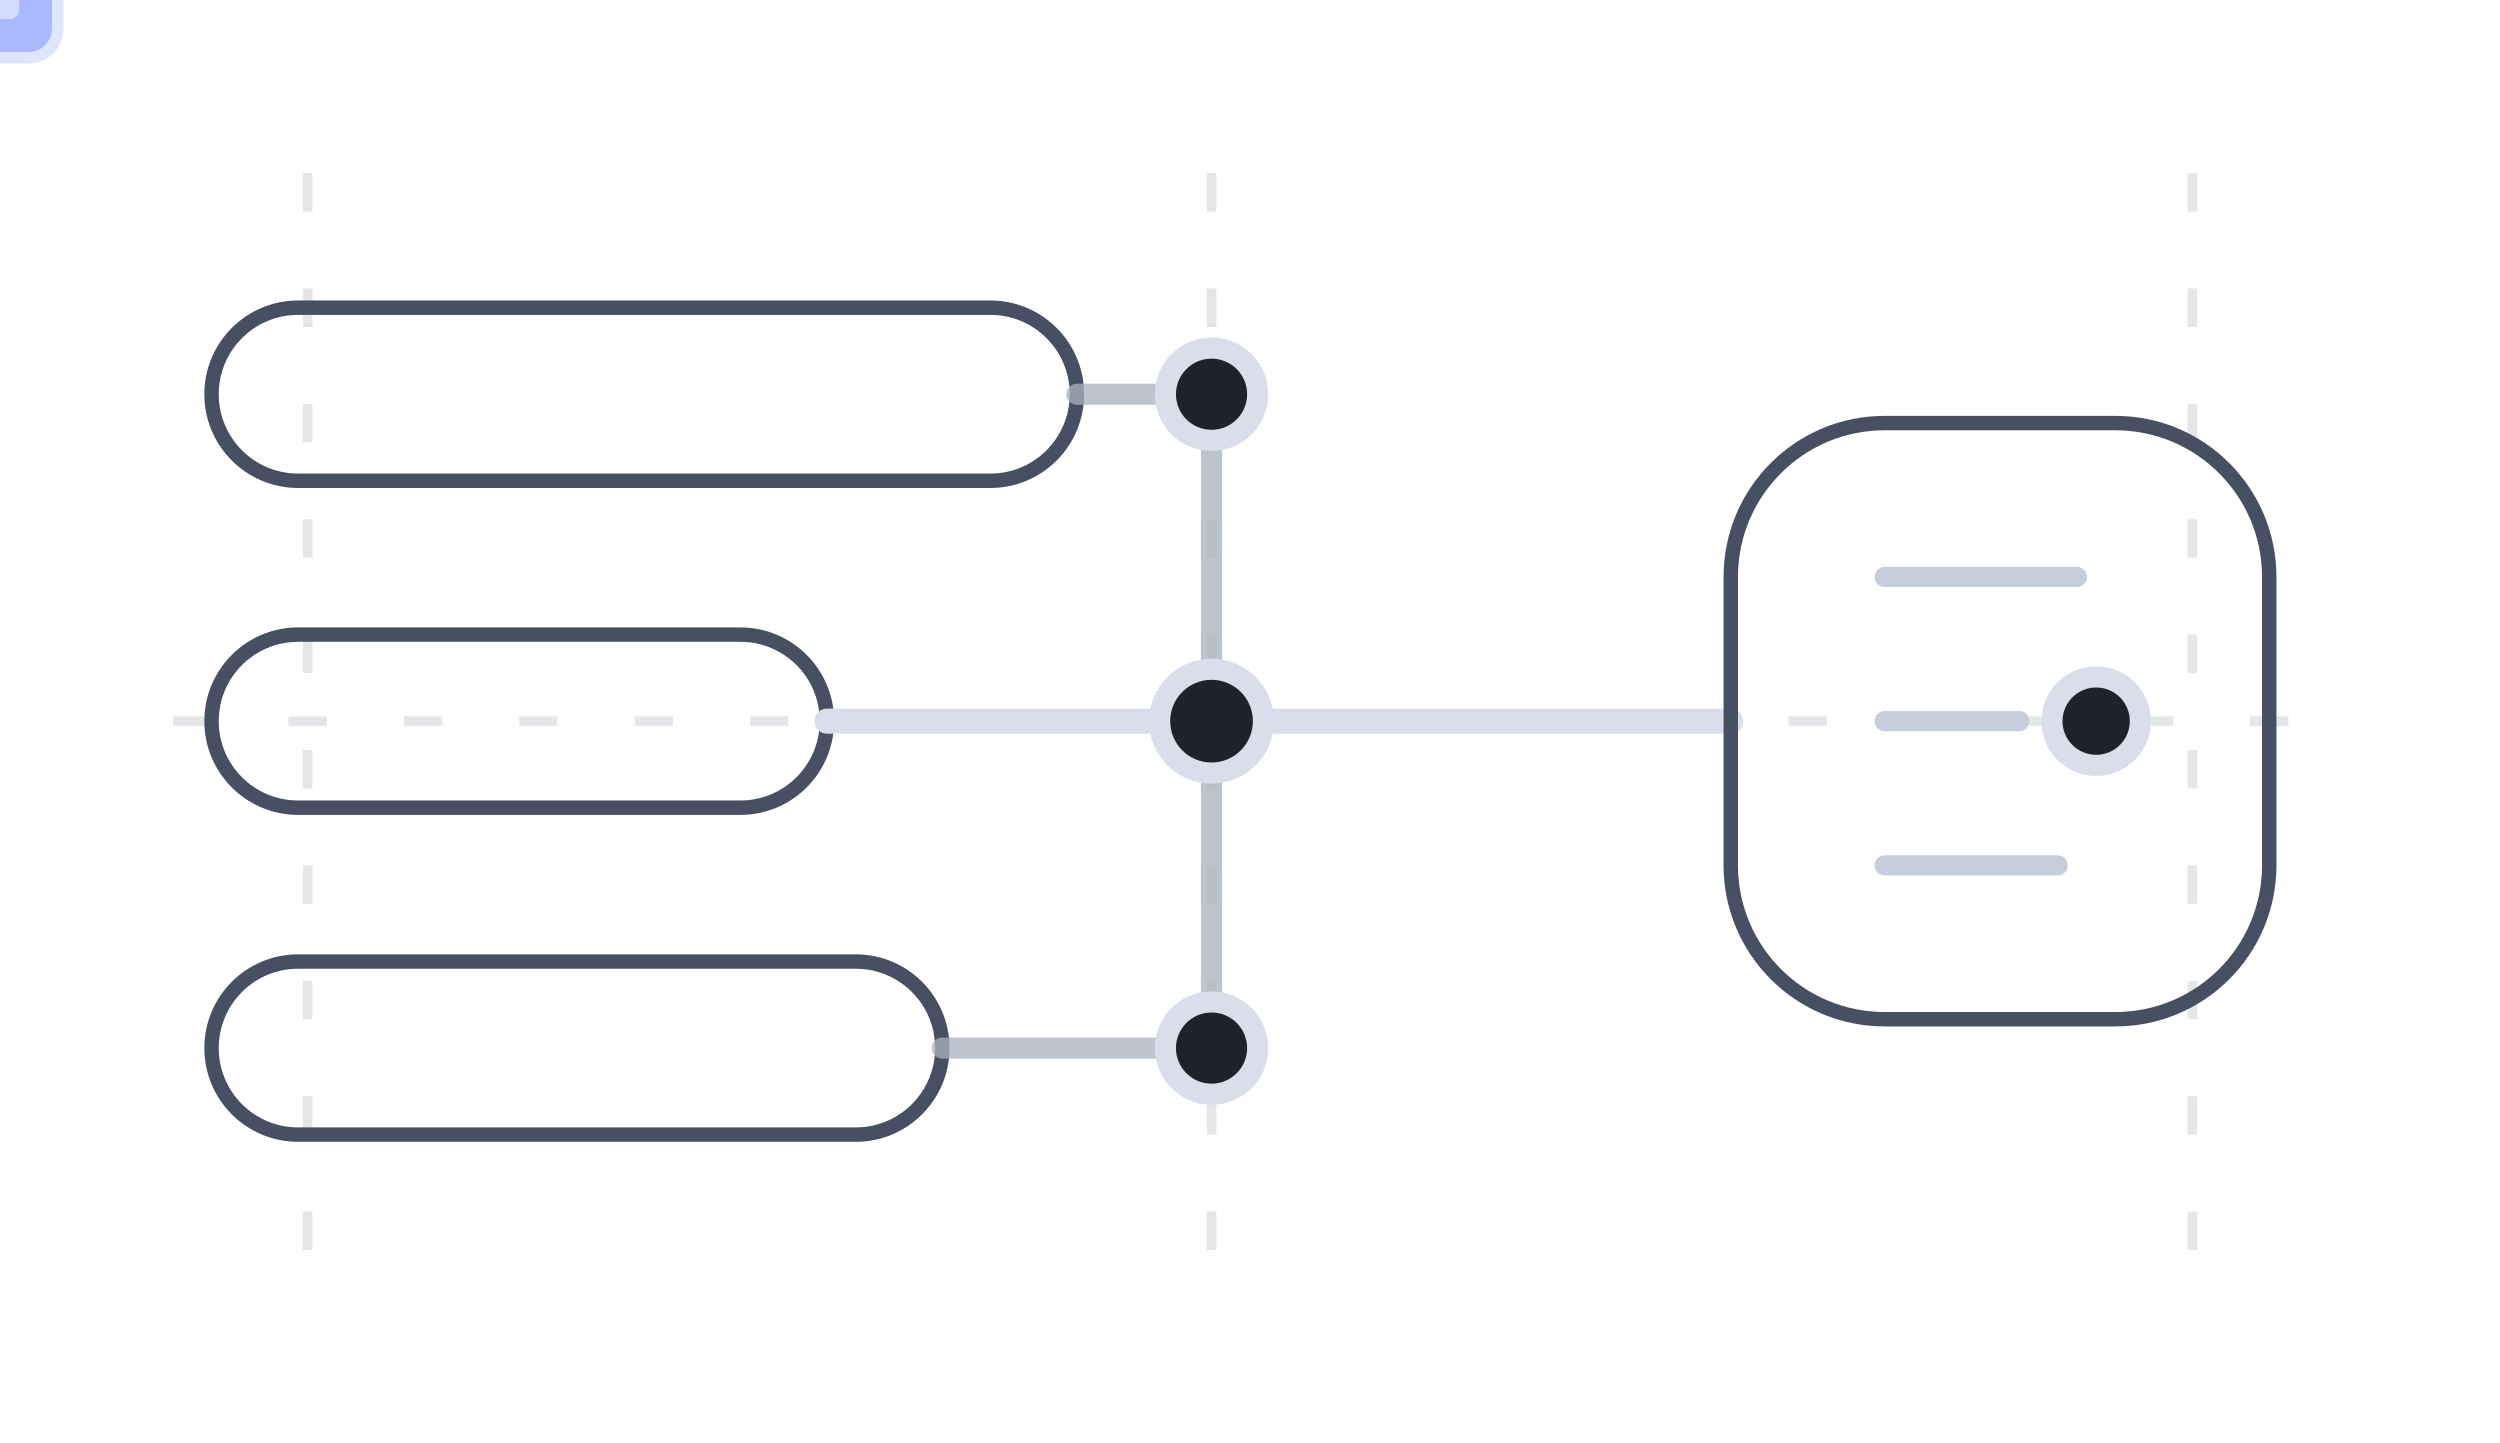
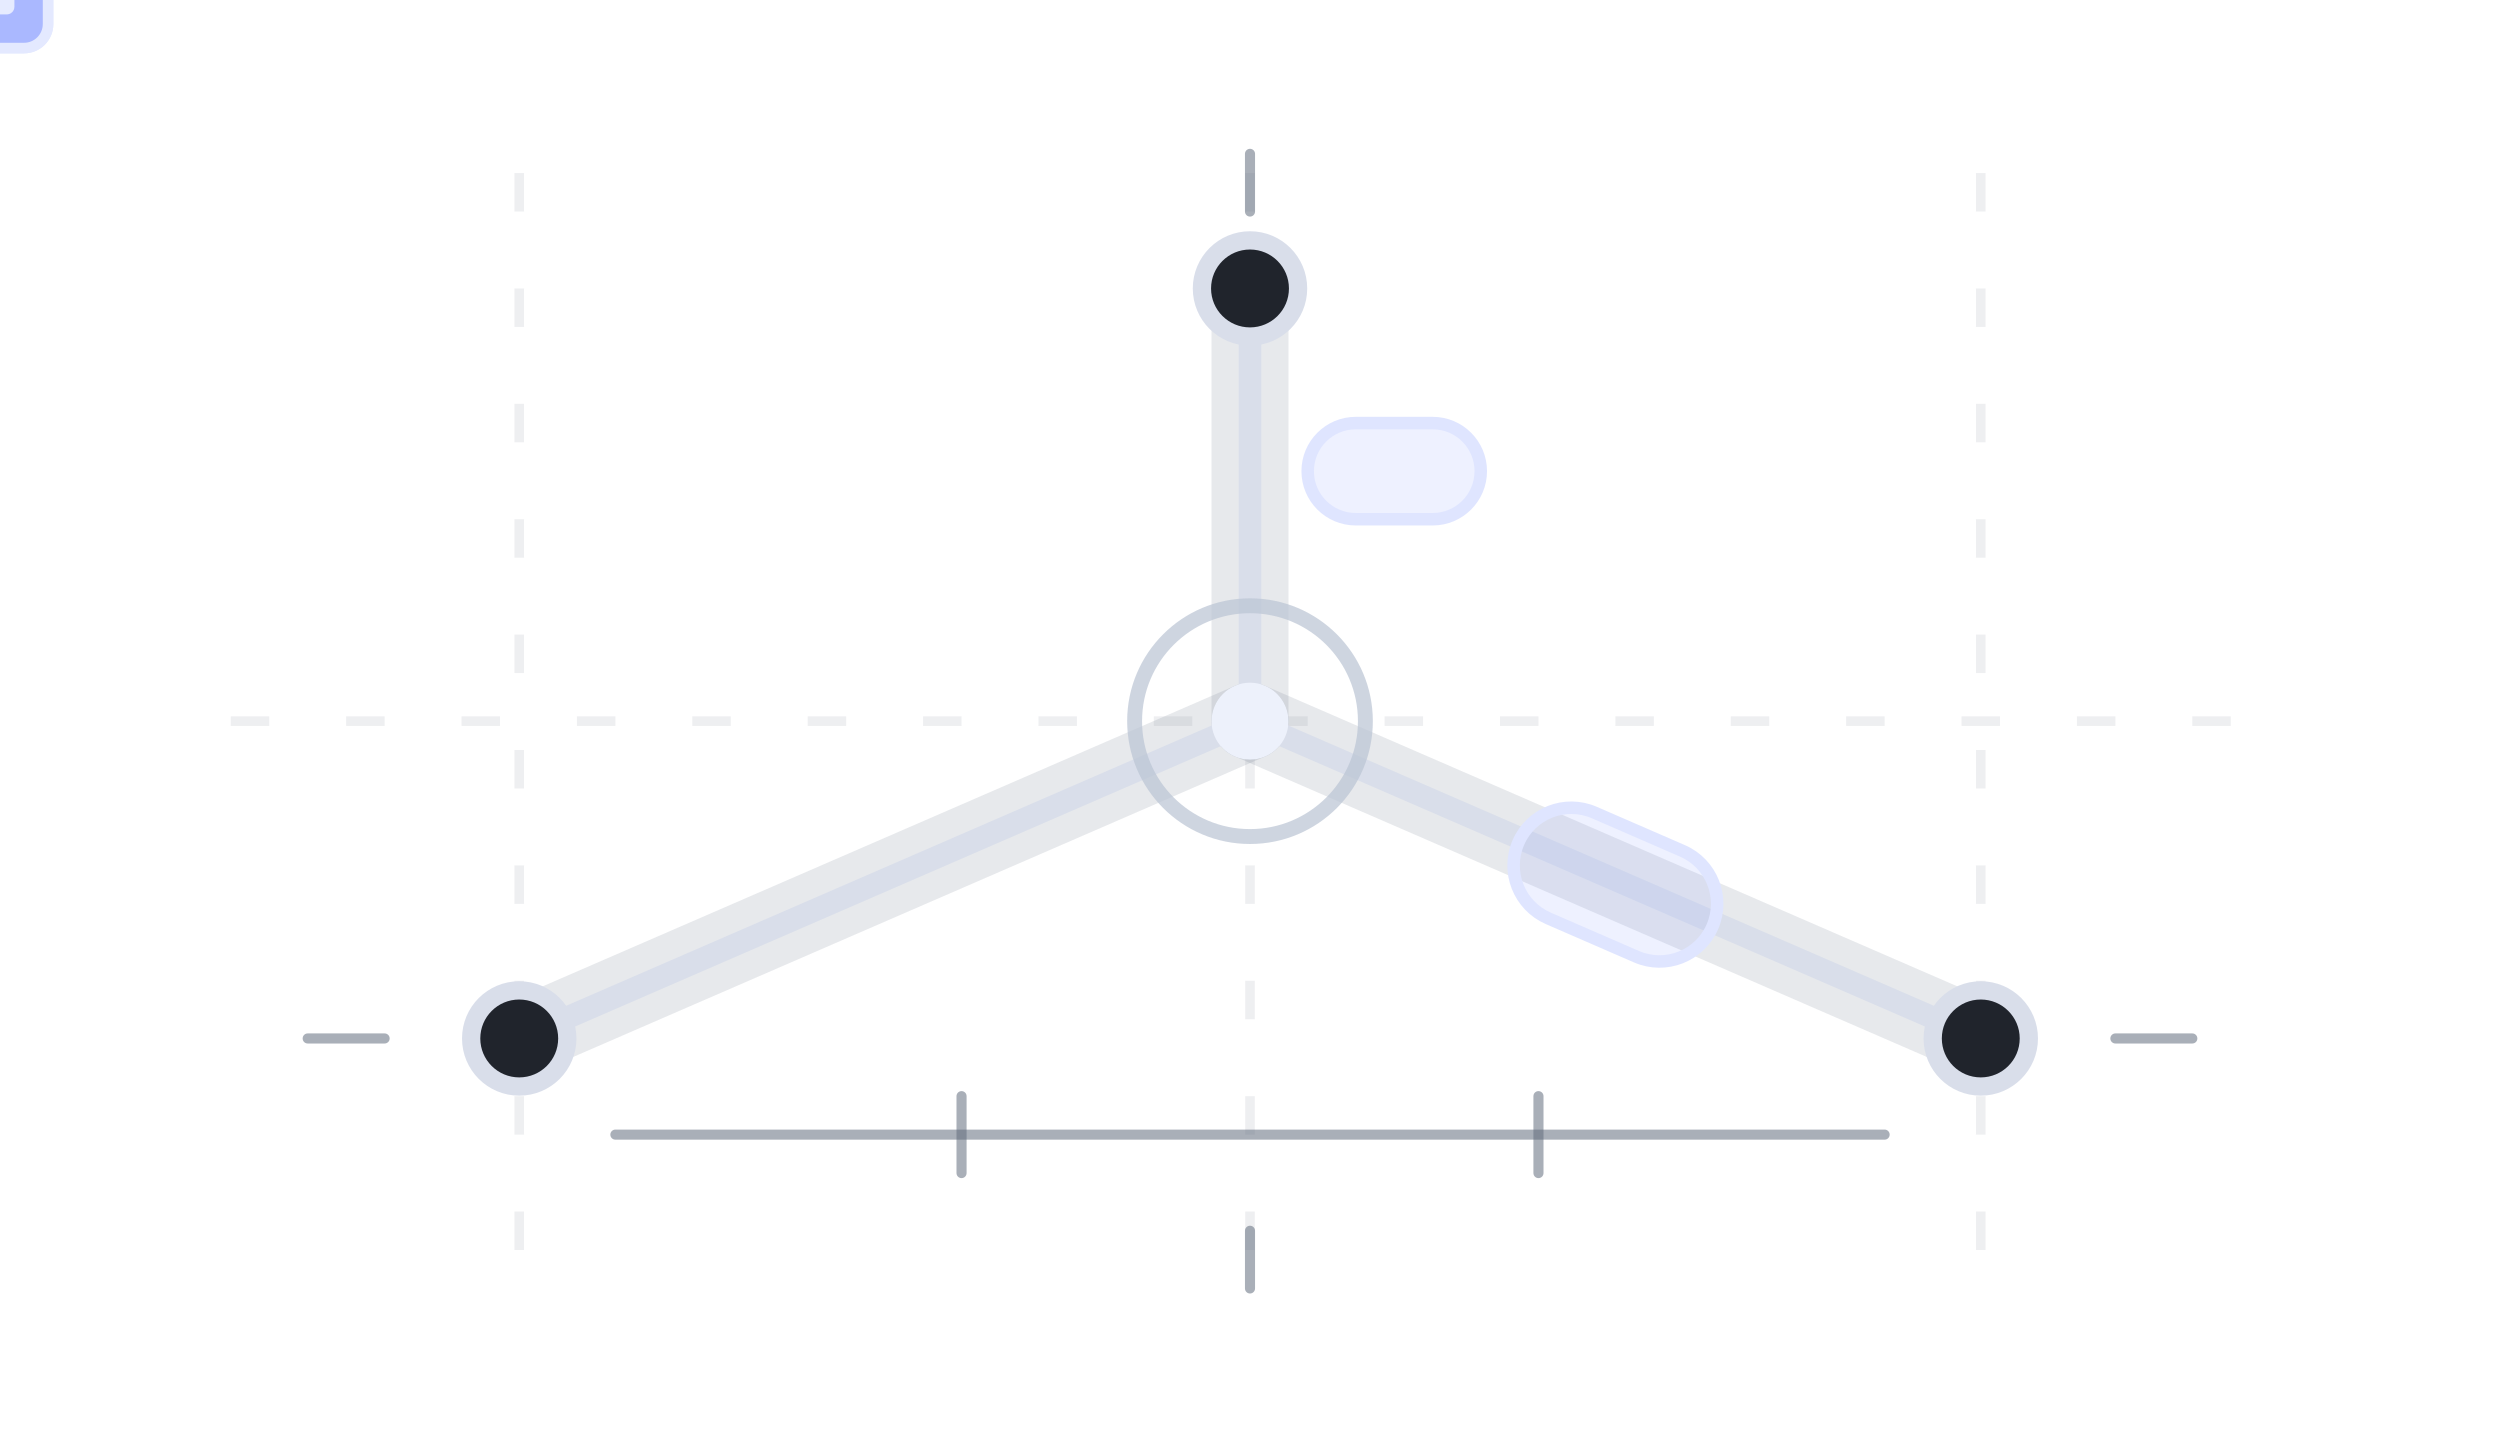
<svg xmlns="http://www.w3.org/2000/svg" width="260" height="150" viewBox="0 0 260 150" fill="none">
  <style>
    .guide {
      stroke: #707887;
-       stroke-opacity: 0.18;
+       stroke-opacity: 0.12;
      stroke-width: 1;
      stroke-dasharray: 4 8;
    }

-     .frame {
+     .spoke-soft {
      fill: none;
-       stroke: #465062;
-       stroke-width: 1.5;
+       stroke: #667186;
+       stroke-opacity: 0.16;
+       stroke-width: 8;
      stroke-linecap: round;
      stroke-linejoin: round;
    }

-     .trace {
+     .spoke {
      fill: none;
      stroke: #d9deea;
-       stroke-width: 2.6;
+       stroke-width: 2.35;
      stroke-linecap: round;
      stroke-linejoin: round;
    }

-     .trace-muted {
-       fill: none;
-       stroke: #aab1bf;
-       stroke-opacity: 0.76;
-       stroke-width: 2.2;
-       stroke-linecap: round;
-       stroke-linejoin: round;
+     .accent {
+       fill: rgba(145, 167, 255, 0.16);
+       stroke: #dfe5ff;
+       stroke-width: 1.3;
    }

-     .node {
-       fill: #1f2229;
+     .port {
+       fill: #20242c;
      stroke: #d9deea;
-       stroke-width: 2.2;
+       stroke-width: 1.9;
    }

-     .cursor {
+     .hub {
      fill: none;
-       stroke: #c6cedd;
-       stroke-width: 2.1;
+       stroke: #bcc5d5;
+       stroke-opacity: 0.72;
+       stroke-width: 1.55;
+     }
+ 
+     .hub-core {
+       fill: #edf1fb;
+     }
+ 
+     .measure {
+       fill: none;
+       stroke: #616b7d;
+       stroke-opacity: 0.54;
+       stroke-width: 1.05;
      stroke-linecap: round;
    }

    .token {
-       fill: #a9b8ff;
-       stroke: #dfe5ff;
-       stroke-width: 1.2;
+       fill: #aab8ff;
+       stroke: #e4e9ff;
+       stroke-width: 1.1;
    }

    .token-core {
-       fill: #dfe5ff;
-       opacity: 0.78;
+       fill: #f1f4ff;
+       opacity: 0.84;
    }

-     .pulse {
+     .halo {
      fill: none;
-       stroke: #9aaafd;
-       stroke-width: 1.5;
+       stroke: #9fb0ff;
+       stroke-width: 1.35;
      opacity: 0;
    }

    .motion-reduced {
      display: none;
    }

    @media (prefers-reduced-motion: reduce) {
      .motion {
        display: none;
      }

      .motion-reduced {
        display: block;
      }
    }
  </style>
-   <path class="guide" d="M18 75H242" />
-   <path class="guide" d="M32 18V132" />
-   <path class="guide" d="M126 18V132" />
-   <path class="guide" d="M228 18V132" />
-   <rect class="frame" x="22" y="32" width="90" height="18" rx="9" />
-   <rect class="frame" x="22" y="66" width="64" height="18" rx="9" />
-   <rect class="frame" x="22" y="100" width="76" height="18" rx="9" />
-   <path class="trace-muted" d="M112 41H126" />
-   <path class="trace" d="M86 75H126H180" />
-   <path class="trace-muted" d="M98 109H126" />
-   <path class="trace-muted" d="M126 41V109" />
-   <circle class="node" cx="126" cy="41" r="4.8" />
-   <circle class="node" cx="126" cy="75" r="5.4" />
-   <circle class="node" cx="126" cy="109" r="4.8" />
-   <rect class="frame" x="180" y="44" width="56" height="62" rx="16" />
-   <path class="cursor" d="M196 60H216" />
-   <path class="cursor" d="M196 75H210" />
-   <path class="cursor" d="M196 90H214" />
-   <circle class="node" cx="218" cy="75" r="4.6" />
+   <path class="guide" d="M24 75H236" />
+   <path class="guide" d="M54 18V132" />
+   <path class="guide" d="M130 18V132" />
+   <path class="guide" d="M206 18V132" />
+   <path class="spoke-soft" d="M54 108L130 75" />
+   <path class="spoke-soft" d="M206 108L130 75" />
+   <path class="spoke-soft" d="M130 30L130 75" />
+   <path class="spoke" d="M54 108L130 75" />
+   <path class="spoke" d="M206 108L130 75" />
+   <path class="spoke" d="M130 30L130 75" />
+   <rect class="accent" x="157" y="86" width="22" height="12" rx="6" transform="rotate(23.5 168 92)" />
+   <rect class="accent" x="136" y="44" width="18" height="10" rx="5" />
+   <line class="measure" x1="130" y1="22" x2="130" y2="16" />
+   <line class="measure" x1="130" y1="128" x2="130" y2="134" />
+   <line class="measure" x1="40" y1="108" x2="32" y2="108" />
+   <line class="measure" x1="220" y1="108" x2="228" y2="108" />
+   <path class="measure" d="M64 118H196" />
+   <line class="measure" x1="100" y1="114" x2="100" y2="122" />
+   <line class="measure" x1="160" y1="114" x2="160" y2="122" />
+   <circle class="hub" cx="130" cy="75" r="12" />
+   <circle class="hub-core" cx="130" cy="75" r="4" />
+   <circle class="port" cx="54" cy="108" r="5" />
+   <circle class="port" cx="206" cy="108" r="5" />
+   <circle class="port" cx="130" cy="30" r="5" />
  <g class="motion">
-     <rect class="token" x="-6" y="-6" width="12" height="12" rx="3">
-       <animateMotion dur="3.8s" repeatCount="indefinite" path="M50 75H218" keyTimes="0;0.7;1" keySplines="0.2 0 0.2 1;0.2 0 0.2 1" calcMode="spline" />
-       <animate attributeName="opacity" values="0;1;1;1;0" keyTimes="0;0.08;0.78;0.92;1" dur="3.8s" repeatCount="indefinite" />
+     <rect class="token" x="-5" y="-5" width="10" height="10" rx="2.5">
+       <animateMotion dur="3.9s" repeatCount="indefinite" path="M54 108L130 75L130 30" keyTimes="0;0.58;1" keySplines="0.2 0 0.2 1;0.2 0 0.2 1" calcMode="spline" />
+       <animate attributeName="opacity" values="0;1;1;1;0" keyTimes="0;0.06;0.74;0.92;1" dur="3.9s" repeatCount="indefinite" />
    </rect>
-     <rect class="token-core" x="-2" y="-2" width="4" height="4" rx="1">
-       <animateMotion dur="3.8s" repeatCount="indefinite" path="M50 75H218" keyTimes="0;0.7;1" keySplines="0.2 0 0.2 1;0.2 0 0.2 1" calcMode="spline" />
-       <animate attributeName="opacity" values="0;0.7;0.7;0.7;0" keyTimes="0;0.08;0.78;0.92;1" dur="3.8s" repeatCount="indefinite" />
+     <rect class="token-core" x="-1.5" y="-1.5" width="3" height="3" rx="0.8">
+       <animateMotion dur="3.9s" repeatCount="indefinite" path="M54 108L130 75L130 30" keyTimes="0;0.58;1" keySplines="0.2 0 0.2 1;0.2 0 0.2 1" calcMode="spline" />
+       <animate attributeName="opacity" values="0;0.84;0.84;0.84;0" keyTimes="0;0.06;0.74;0.92;1" dur="3.9s" repeatCount="indefinite" />
    </rect>
-     <circle class="pulse" cx="218" cy="75" r="7">
-       <animate attributeName="r" values="7;7;7;7;19" keyTimes="0;0.76;0.83;0.9;1" dur="3.8s" repeatCount="indefinite" />
-       <animate attributeName="opacity" values="0;0;0;0.85;0" keyTimes="0;0.76;0.83;0.9;1" dur="3.8s" repeatCount="indefinite" />
+     <rect class="token" x="-5" y="-5" width="10" height="10" rx="2.5">
+       <animateMotion dur="3.9s" repeatCount="indefinite" begin="1.65s" path="M206 108L130 75L54 108" keyTimes="0;0.5;1" keySplines="0.2 0 0.2 1;0.2 0 0.2 1" calcMode="spline" />
+       <animate attributeName="opacity" values="0;1;1;1;0" keyTimes="0;0.06;0.74;0.92;1" dur="3.9s" repeatCount="indefinite" begin="1.65s" />
+     </rect>
+     <rect class="token-core" x="-1.5" y="-1.5" width="3" height="3" rx="0.8">
+       <animateMotion dur="3.9s" repeatCount="indefinite" begin="1.65s" path="M206 108L130 75L54 108" keyTimes="0;0.5;1" keySplines="0.2 0 0.2 1;0.2 0 0.2 1" calcMode="spline" />
+       <animate attributeName="opacity" values="0;0.84;0.84;0.84;0" keyTimes="0;0.06;0.74;0.92;1" dur="3.9s" repeatCount="indefinite" begin="1.65s" />
+     </rect>
+     <circle class="halo" cx="130" cy="75" r="6">
+       <animate attributeName="r" values="6;6;6;18;18" keyTimes="0;0.52;0.60;0.74;1" dur="3.9s" repeatCount="indefinite" />
+       <animate attributeName="opacity" values="0;0;0.72;0;0" keyTimes="0;0.52;0.60;0.74;1" dur="3.9s" repeatCount="indefinite" />
    </circle>
-     <circle class="pulse" cx="218" cy="75" r="7">
-       <animate attributeName="r" values="7;7;7;7;24" keyTimes="0;0.8;0.86;0.94;1" dur="3.8s" repeatCount="indefinite" />
-       <animate attributeName="opacity" values="0;0;0;0.45;0" keyTimes="0;0.8;0.86;0.94;1" dur="3.8s" repeatCount="indefinite" />
+     <circle class="halo" cx="130" cy="75" r="6">
+       <animate attributeName="r" values="6;6;6;18;18" keyTimes="0;0.34;0.42;0.58;1" dur="3.9s" repeatCount="indefinite" begin="1.65s" />
+       <animate attributeName="opacity" values="0;0;0.72;0;0" keyTimes="0;0.34;0.42;0.58;1" dur="3.9s" repeatCount="indefinite" begin="1.65s" />
+     </circle>
+     <circle class="halo" cx="130" cy="30" r="6">
+       <animate attributeName="r" values="6;6;6;16" keyTimes="0;0.88;0.94;1" dur="3.9s" repeatCount="indefinite" />
+       <animate attributeName="opacity" values="0;0;0.72;0" keyTimes="0;0.88;0.94;1" dur="3.9s" repeatCount="indefinite" />
+     </circle>
+     <circle class="halo" cx="54" cy="108" r="6">
+       <animate attributeName="r" values="6;6;6;16" keyTimes="0;0.88;0.94;1" dur="3.9s" repeatCount="indefinite" begin="1.65s" />
+       <animate attributeName="opacity" values="0;0;0.72;0" keyTimes="0;0.88;0.94;1" dur="3.9s" repeatCount="indefinite" begin="1.65s" />
    </circle>
  </g>
  <g class="motion-reduced">
-     <rect class="token" x="212" y="69" width="12" height="12" rx="3" />
-     <rect class="token-core" x="216" y="73" width="4" height="4" rx="1" />
+     <rect class="token" x="125" y="70" width="10" height="10" rx="2.5" />
+     <rect class="token-core" x="128.5" y="73.5" width="3" height="3" rx="0.8" />
+     <rect class="token" x="49" y="103" width="10" height="10" rx="2.5" />
+     <rect class="token-core" x="52.5" y="106.5" width="3" height="3" rx="0.8" />
  </g>
</svg>
